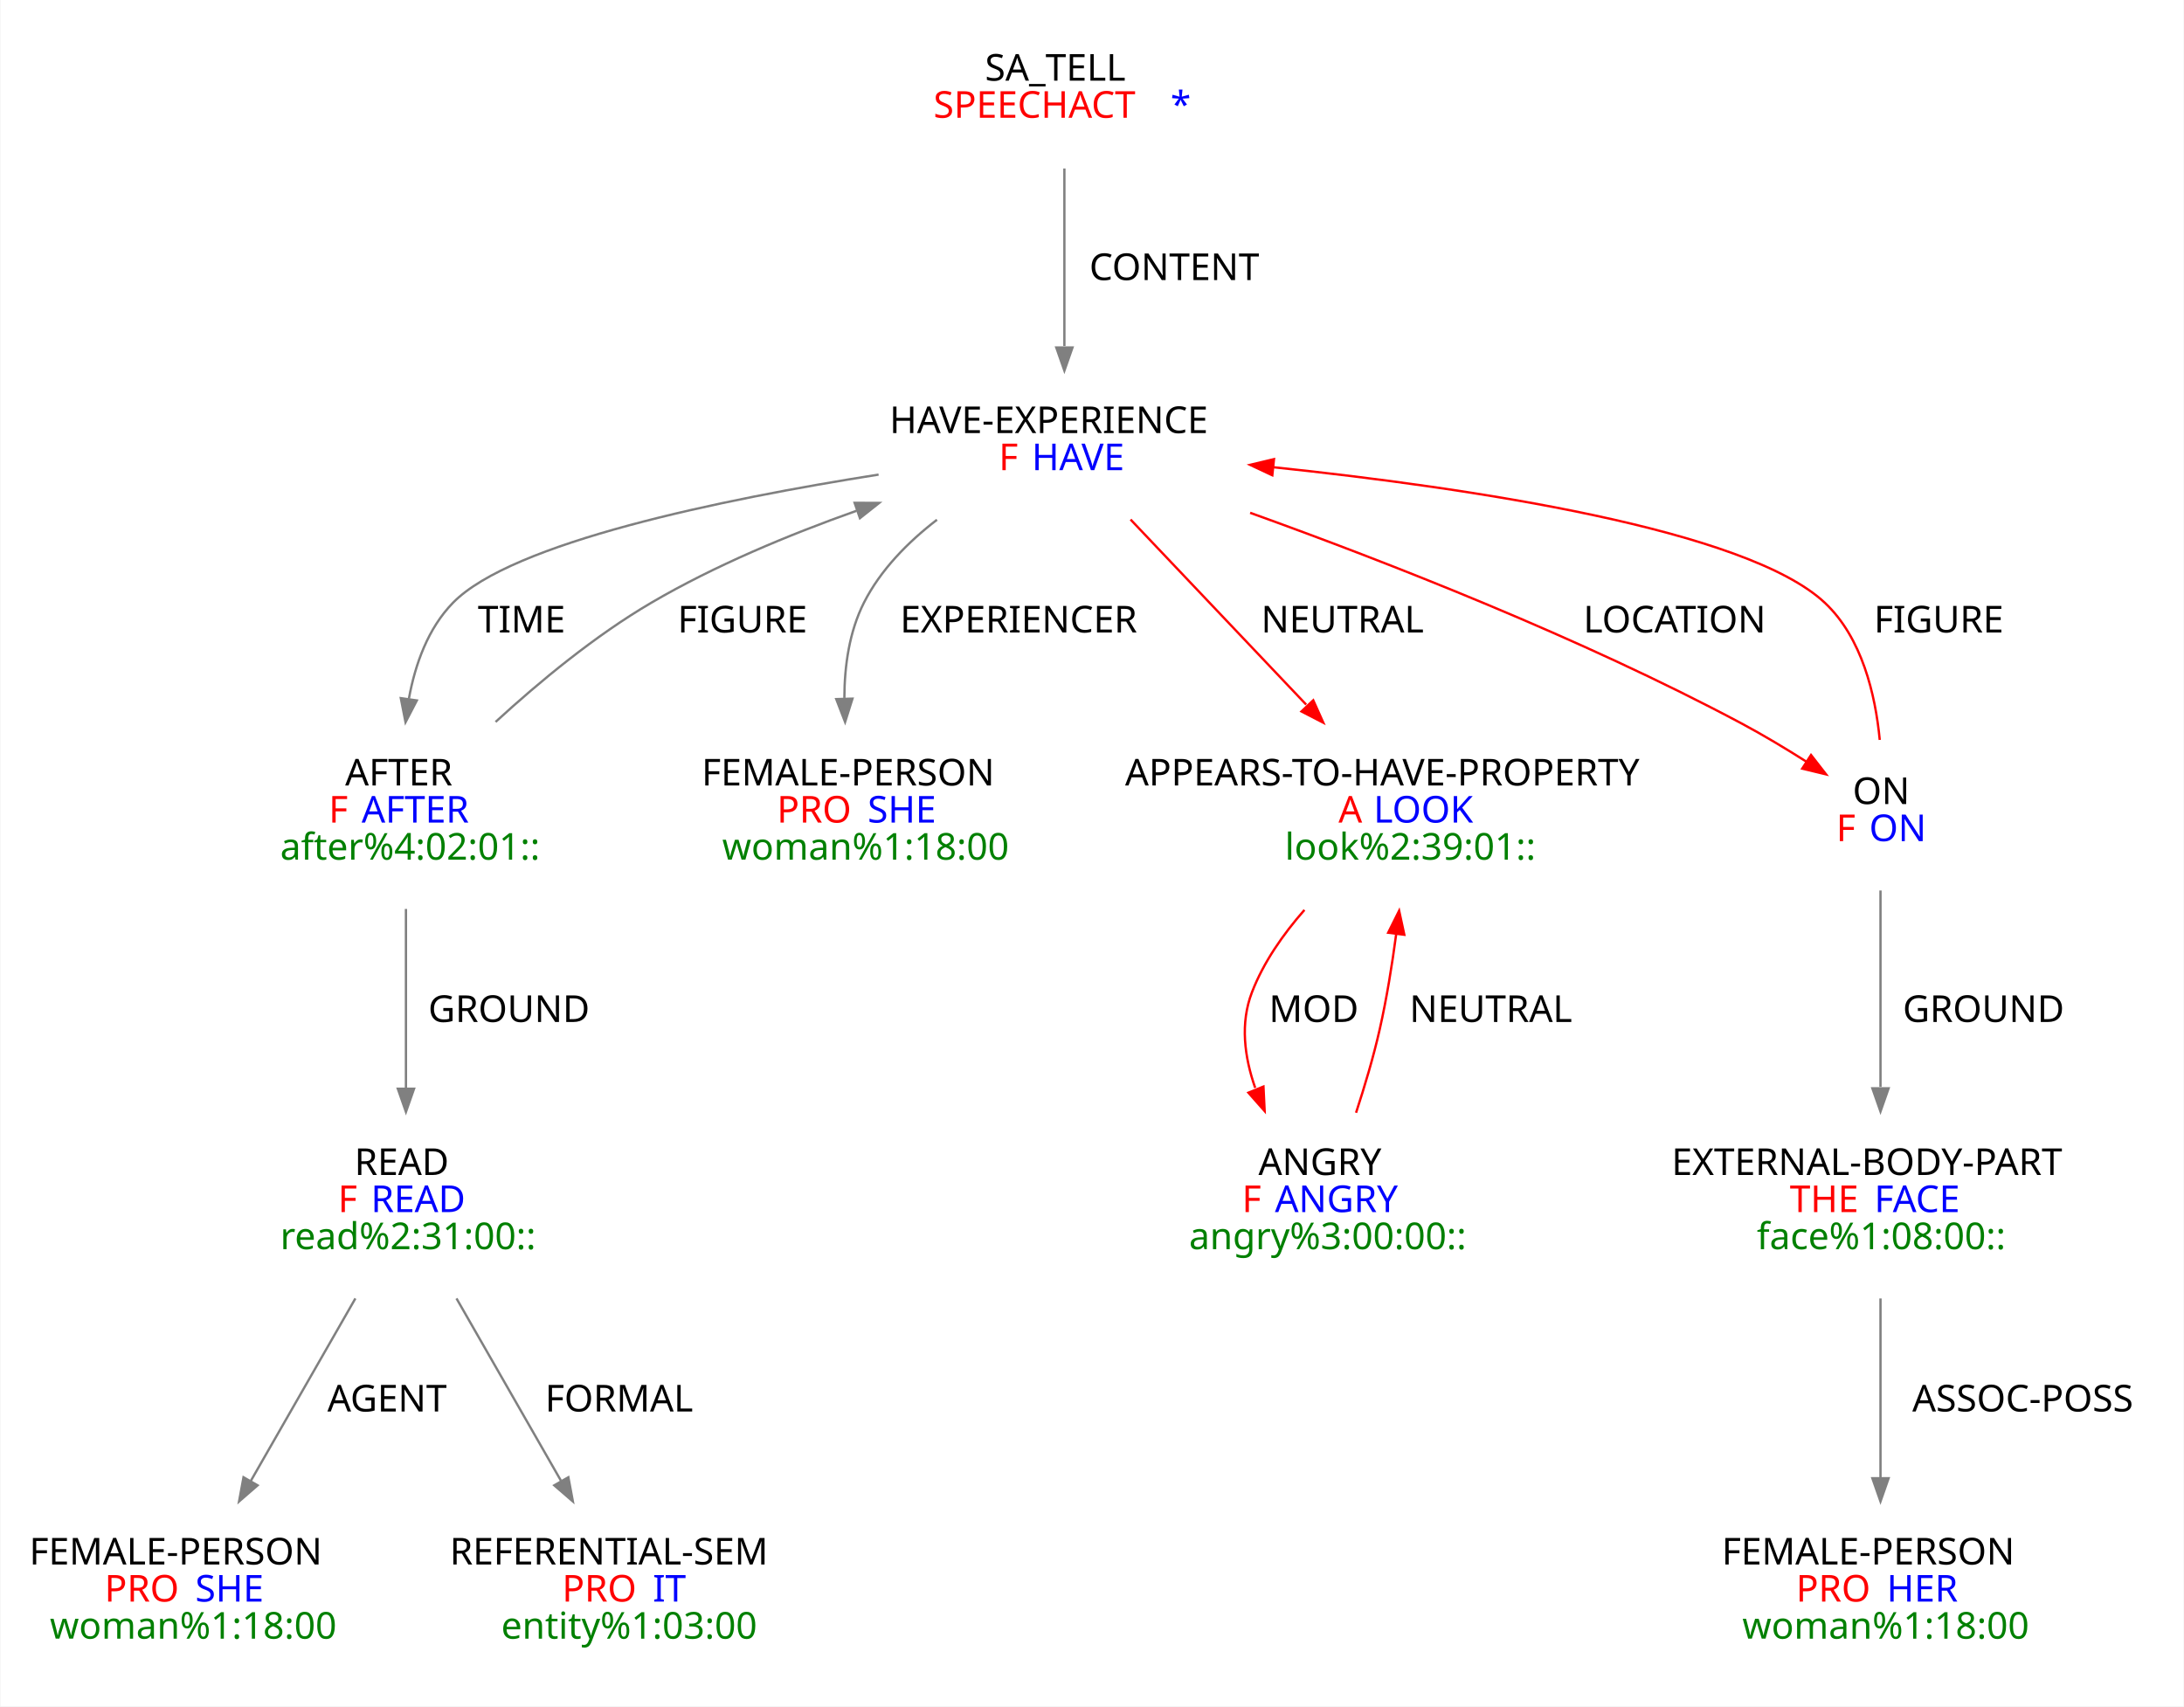
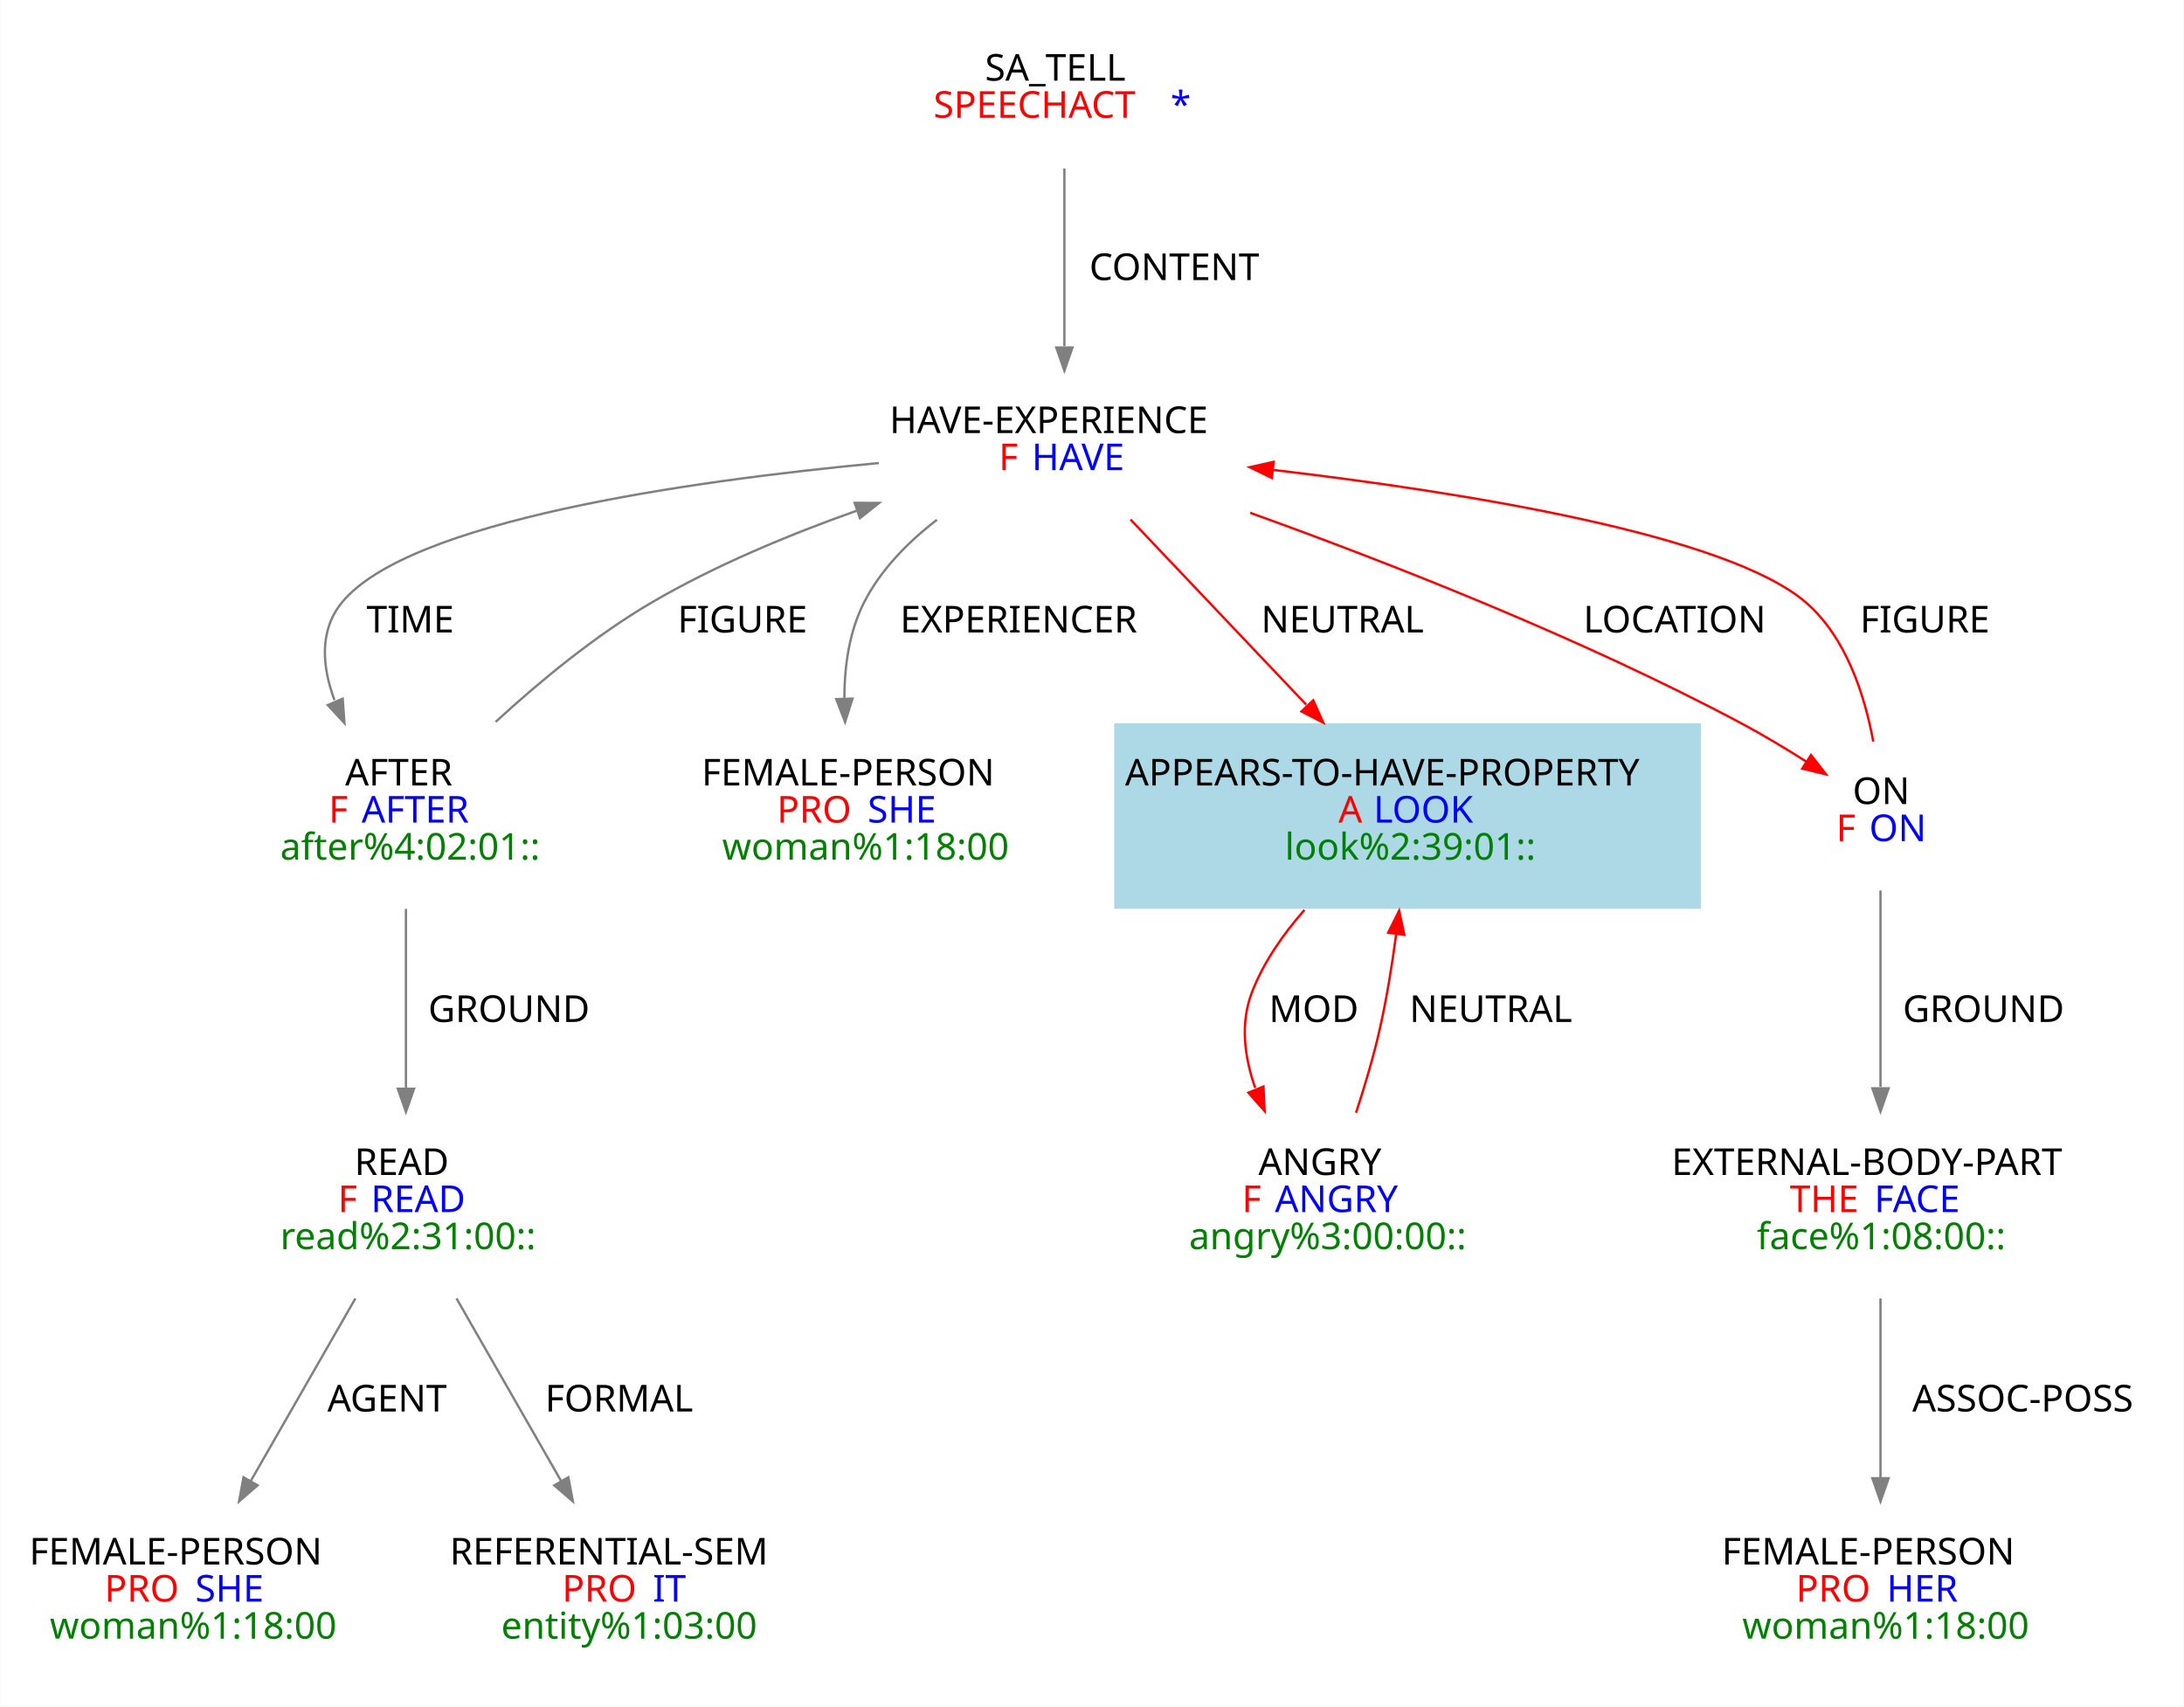
<svg xmlns="http://www.w3.org/2000/svg" xmlns:xlink="http://www.w3.org/1999/xlink" width="471pt" height="368pt" viewBox="0.00 0.00 470.81 368.00">
  <g id="graph0" class="graph" transform="scale(1 1) rotate(0) translate(4 364)">
    <polygon fill="white" stroke="transparent" points="-4,4 -4,-364 466.81,-364 466.81,4 -4,4" />
    <g id="node1" class="node">
      <g id="a_node1">
        <a xlink:href="http://trips.ihmc.us/lexicon/data/ONT::SA_TELL.xml" xlink:title="&lt;font color=&quot;green&quot;&gt;&lt;br /&gt;&lt;/font&gt; &lt;font color=&quot;black&quot;&gt;SA_TELL&lt;/font&gt; &lt;font color=&quot;green&quot;&gt;&lt;br /&gt;&lt;/font&gt; &lt;font color=&quot;red&quot;&gt;SPEECHACT&lt;/font&gt; &lt;font color=&quot;blue&quot;&gt;* &lt;/font&gt; &lt;font color=&quot;green&quot;&gt;&lt;br /&gt; &lt;/font&gt;">
          <text text-anchor="start" x="206.11" y="-346.6" font-family="Work Sans" font-size="8.00"> </text>
          <text text-anchor="start" x="208.33" y="-346.6" font-family="Work Sans" font-size="8.00">SA_TELL</text>
          <text text-anchor="start" x="242.57" y="-346.6" font-family="Work Sans" font-size="8.00"> </text>
          <text text-anchor="start" x="195" y="-338.6" font-family="Work Sans" font-size="8.00"> </text>
          <text text-anchor="start" x="197.22" y="-338.6" font-family="Work Sans" font-size="8.00" fill="red">SPEECHACT</text>
          <text text-anchor="start" x="246.12" y="-338.6" font-family="Work Sans" font-size="8.00"> </text>
          <text text-anchor="start" x="248.34" y="-338.6" font-family="Work Sans" font-size="8.00" fill="blue">* </text>
          <text text-anchor="start" x="253.68" y="-338.6" font-family="Work Sans" font-size="8.00"> </text>
          <text text-anchor="start" x="224.34" y="-330.6" font-family="Work Sans" font-size="8.00" fill="green"> </text>
        </a>
      </g>
    </g>
    <g id="node2" class="node">
      <g id="a_node2">
        <a xlink:href="http://trips.ihmc.us/lexicon/data/ONT::HAVE-EXPERIENCE.xml" xlink:title="&lt;font color=&quot;green&quot;&gt;&lt;br /&gt;&lt;/font&gt; &lt;font color=&quot;black&quot;&gt;HAVE-EXPERIENCE&lt;/font&gt; &lt;font color=&quot;green&quot;&gt;&lt;br /&gt;&lt;/font&gt; &lt;font color=&quot;red&quot;&gt;F&lt;/font&gt; &lt;font color=&quot;blue&quot;&gt;HAVE&lt;/font&gt; &lt;font color=&quot;green&quot;&gt;&lt;br /&gt; &lt;/font&gt;">
          <text text-anchor="start" x="185.51" y="-270.6" font-family="Work Sans" font-size="8.00"> </text>
          <text text-anchor="start" x="187.74" y="-270.6" font-family="Work Sans" font-size="8.00">HAVE-EXPERIENCE</text>
          <text text-anchor="start" x="263.17" y="-270.6" font-family="Work Sans" font-size="8.00"> </text>
          <text text-anchor="start" x="209.08" y="-262.6" font-family="Work Sans" font-size="8.00"> </text>
          <text text-anchor="start" x="211.3" y="-262.6" font-family="Work Sans" font-size="8.00" fill="red">F</text>
          <text text-anchor="start" x="216.19" y="-262.6" font-family="Work Sans" font-size="8.00"> </text>
          <text text-anchor="start" x="218.41" y="-262.6" font-family="Work Sans" font-size="8.00" fill="blue">HAVE</text>
          <text text-anchor="start" x="239.6" y="-262.6" font-family="Work Sans" font-size="8.00"> </text>
          <text text-anchor="start" x="224.34" y="-254.6" font-family="Work Sans" font-size="8.00" fill="green"> </text>
        </a>
      </g>
    </g>
-     <g id="edge7" class="edge">
+     <g id="edge12" class="edge">
      <path fill="none" stroke="grey" stroke-width="0.5" d="M225.45,-327.67C225.45,-316.58 225.45,-301.49 225.45,-289.38" />
      <polygon fill="grey" stroke="grey" stroke-width="0.5" points="227.2,-289.06 225.45,-284.06 223.7,-289.06 227.2,-289.06" />
      <text text-anchor="middle" x="249.16" y="-303.6" font-family="Work Sans" font-size="8.00"> CONTENT   </text>
    </g>
    <g id="node3" class="node">
      <g id="a_node3">
        <a xlink:href="http://trips.ihmc.us/lexicon/data/ONT::AFTER.xml" xlink:title="&lt;font color=&quot;green&quot;&gt;&lt;br /&gt;&lt;/font&gt; &lt;font color=&quot;black&quot;&gt;AFTER&lt;/font&gt; &lt;font color=&quot;green&quot;&gt;&lt;br /&gt;&lt;/font&gt; &lt;font color=&quot;red&quot;&gt;F&lt;/font&gt; &lt;font color=&quot;blue&quot;&gt;AFTER&lt;/font&gt; &lt;font color=&quot;green&quot;&gt;&lt;br /&gt;&lt;/font&gt; &lt;font color=&quot;green&quot;&gt;after%4:02:01::&lt;/font&gt; &lt;font color=&quot;green&quot;&gt;&lt;br /&gt; &lt;/font&gt;">
          <text text-anchor="start" x="68.12" y="-194.6" font-family="Work Sans" font-size="8.00"> </text>
          <text text-anchor="start" x="70.34" y="-194.6" font-family="Work Sans" font-size="8.00">AFTER</text>
          <text text-anchor="start" x="96.56" y="-194.6" font-family="Work Sans" font-size="8.00"> </text>
          <text text-anchor="start" x="64.56" y="-186.6" font-family="Work Sans" font-size="8.00"> </text>
          <text text-anchor="start" x="66.79" y="-186.6" font-family="Work Sans" font-size="8.00" fill="red">F</text>
          <text text-anchor="start" x="71.67" y="-186.6" font-family="Work Sans" font-size="8.00"> </text>
          <text text-anchor="start" x="73.89" y="-186.6" font-family="Work Sans" font-size="8.00" fill="blue">AFTER</text>
          <text text-anchor="start" x="100.12" y="-186.6" font-family="Work Sans" font-size="8.00"> </text>
          <text text-anchor="start" x="54.1" y="-178.6" font-family="Work Sans" font-size="8.00"> </text>
          <text text-anchor="start" x="56.32" y="-178.6" font-family="Work Sans" font-size="8.00" fill="green">after%4:02:01::</text>
          <text text-anchor="start" x="110.58" y="-178.6" font-family="Work Sans" font-size="8.00"> </text>
          <text text-anchor="start" x="82.34" y="-170.6" font-family="Work Sans" font-size="8.00" fill="green"> </text>
        </a>
      </g>
    </g>
-     <g id="edge10" class="edge">
-       <path fill="none" stroke="grey" stroke-width="0.5" d="M185.38,-261.65C151.43,-256.3 106.29,-247 93.59,-234 88.23,-228.51 85.46,-220.82 84.09,-213.35" />
-       <polygon fill="grey" stroke="grey" stroke-width="0.5" points="85.8,-212.94 83.36,-208.24 82.34,-213.44 85.8,-212.94" />
-       <text text-anchor="middle" x="108.38" y="-227.6" font-family="Work Sans" font-size="8.00"> TIME   </text>
+     <g id="edge3" class="edge">
+       <path fill="none" stroke="grey" stroke-width="0.5" d="M185.44,-264.14C144.19,-260.26 83.92,-251.67 69.59,-234 64.74,-228.01 65.34,-220.34 68.03,-213.02" />
+       <polygon fill="grey" stroke="grey" stroke-width="0.5" points="69.81,-213.33 70.19,-208.05 66.6,-211.94 69.81,-213.33" />
+       <text text-anchor="middle" x="84.38" y="-227.6" font-family="Work Sans" font-size="8.00"> TIME   </text>
    </g>
    <g id="node7" class="node">
      <g id="a_node7">
        <a xlink:href="http://trips.ihmc.us/lexicon/data/ONT::FEMALE-PERSON.xml" xlink:title="&lt;font color=&quot;green&quot;&gt;&lt;br /&gt;&lt;/font&gt; &lt;font color=&quot;black&quot;&gt;FEMALE-PERSON&lt;/font&gt; &lt;font color=&quot;green&quot;&gt;&lt;br /&gt;&lt;/font&gt; &lt;font color=&quot;red&quot;&gt;PRO&lt;/font&gt; &lt;font color=&quot;blue&quot;&gt;SHE&lt;/font&gt; &lt;font color=&quot;green&quot;&gt;&lt;br /&gt;&lt;/font&gt; &lt;font color=&quot;green&quot;&gt;woman%1:18:00&lt;/font&gt; &lt;font color=&quot;green&quot;&gt;&lt;br /&gt; &lt;/font&gt;">
          <text text-anchor="start" x="145" y="-194.6" font-family="Work Sans" font-size="8.00"> </text>
          <text text-anchor="start" x="147.22" y="-194.6" font-family="Work Sans" font-size="8.00">FEMALE-PERSON</text>
          <text text-anchor="start" x="215.68" y="-194.6" font-family="Work Sans" font-size="8.00"> </text>
          <text text-anchor="start" x="161.22" y="-186.6" font-family="Work Sans" font-size="8.00"> </text>
          <text text-anchor="start" x="163.45" y="-186.6" font-family="Work Sans" font-size="8.00" fill="red">PRO</text>
          <text text-anchor="start" x="180.78" y="-186.6" font-family="Work Sans" font-size="8.00"> </text>
          <text text-anchor="start" x="183.01" y="-186.6" font-family="Work Sans" font-size="8.00" fill="blue">SHE</text>
          <text text-anchor="start" x="199.46" y="-186.6" font-family="Work Sans" font-size="8.00"> </text>
          <text text-anchor="start" x="149.43" y="-178.6" font-family="Work Sans" font-size="8.00"> </text>
          <text text-anchor="start" x="151.65" y="-178.6" font-family="Work Sans" font-size="8.00" fill="green">woman%1:18:00</text>
          <text text-anchor="start" x="211.25" y="-178.6" font-family="Work Sans" font-size="8.00"> </text>
          <text text-anchor="start" x="180.34" y="-170.6" font-family="Work Sans" font-size="8.00" fill="green"> </text>
        </a>
      </g>
    </g>
-     <g id="edge5" class="edge">
+     <g id="edge9" class="edge">
      <path fill="none" stroke="grey" stroke-width="0.5" d="M197.97,-251.91C191.68,-247.07 185.79,-241.08 182.21,-234 179.07,-227.78 178.02,-220.42 178,-213.48" />
      <polygon fill="grey" stroke="grey" stroke-width="0.5" points="179.75,-213.33 178.16,-208.28 176.25,-213.23 179.75,-213.33" />
      <text text-anchor="middle" x="215.57" y="-227.6" font-family="Work Sans" font-size="8.00"> EXPERIENCER   </text>
    </g>
    <g id="node8" class="node">
      <g id="a_node8">
        <a xlink:href="http://trips.ihmc.us/lexicon/data/ONT::APPEARS-TO-HAVE-PROPERTY.xml" xlink:title="&lt;font color=&quot;green&quot;&gt;&lt;br /&gt;&lt;/font&gt; &lt;font color=&quot;black&quot;&gt;APPEARS-TO-HAVE-PROPERTY&lt;/font&gt; &lt;font color=&quot;green&quot;&gt;&lt;br /&gt;&lt;/font&gt; &lt;font color=&quot;red&quot;&gt;A&lt;/font&gt; &lt;font color=&quot;blue&quot;&gt;LOOK&lt;/font&gt; &lt;font color=&quot;green&quot;&gt;&lt;br /&gt;&lt;/font&gt; &lt;font color=&quot;green&quot;&gt;look%2:39:01::&lt;/font&gt; &lt;font color=&quot;green&quot;&gt;&lt;br /&gt; &lt;/font&gt;">
+           <polygon fill="lightblue" stroke="transparent" points="362.71,-208 236.19,-208 236.19,-168 362.71,-168 362.71,-208" />
          <text text-anchor="start" x="236.32" y="-194.6" font-family="Work Sans" font-size="8.00"> </text>
          <text text-anchor="start" x="238.54" y="-194.6" font-family="Work Sans" font-size="8.00">APPEARS-TO-HAVE-PROPERTY</text>
          <text text-anchor="start" x="360.36" y="-194.6" font-family="Work Sans" font-size="8.00"> </text>
          <text text-anchor="start" x="282.33" y="-186.6" font-family="Work Sans" font-size="8.00"> </text>
          <text text-anchor="start" x="284.56" y="-186.6" font-family="Work Sans" font-size="8.00" fill="red">A</text>
          <text text-anchor="start" x="289.89" y="-186.6" font-family="Work Sans" font-size="8.00"> </text>
          <text text-anchor="start" x="292.12" y="-186.6" font-family="Work Sans" font-size="8.00" fill="blue">LOOK</text>
          <text text-anchor="start" x="314.35" y="-186.6" font-family="Work Sans" font-size="8.00"> </text>
          <text text-anchor="start" x="270.77" y="-178.6" font-family="Work Sans" font-size="8.00"> </text>
          <text text-anchor="start" x="272.99" y="-178.6" font-family="Work Sans" font-size="8.00" fill="green">look%2:39:01::</text>
          <text text-anchor="start" x="325.91" y="-178.6" font-family="Work Sans" font-size="8.00"> </text>
          <text text-anchor="start" x="298.34" y="-170.6" font-family="Work Sans" font-size="8.00" fill="green"> </text>
        </a>
      </g>
    </g>
-     <g id="edge9" class="edge">
+     <g id="edge10" class="edge">
      <path fill="none" stroke="red" stroke-width="0.5" d="M239.72,-251.96C250.45,-240.65 265.35,-224.94 277.59,-212.05" />
      <polygon fill="red" stroke="red" stroke-width="0.5" points="279.12,-212.98 281.29,-208.14 276.58,-210.57 279.12,-212.98" />
      <text text-anchor="middle" x="285.42" y="-227.6" font-family="Work Sans" font-size="8.00"> NEUTRAL   </text>
    </g>
    <g id="node10" class="node">
      <g id="a_node10">
        <a xlink:href="http://trips.ihmc.us/lexicon/data/ONT::ON.xml" xlink:title="&lt;font color=&quot;green&quot;&gt;&lt;br /&gt;&lt;/font&gt; &lt;font color=&quot;black&quot;&gt;ON&lt;/font&gt; &lt;font color=&quot;green&quot;&gt;&lt;br /&gt;&lt;/font&gt; &lt;font color=&quot;red&quot;&gt;F&lt;/font&gt; &lt;font color=&quot;blue&quot;&gt;ON&lt;/font&gt; &lt;font color=&quot;green&quot;&gt;&lt;br /&gt; &lt;/font&gt;">
          <text text-anchor="start" x="393.23" y="-190.6" font-family="Work Sans" font-size="8.00"> </text>
          <text text-anchor="start" x="395.45" y="-190.6" font-family="Work Sans" font-size="8.00">ON</text>
          <text text-anchor="start" x="407.45" y="-190.6" font-family="Work Sans" font-size="8.00"> </text>
          <text text-anchor="start" x="389.67" y="-182.6" font-family="Work Sans" font-size="8.00"> </text>
          <text text-anchor="start" x="391.9" y="-182.6" font-family="Work Sans" font-size="8.00" fill="red">F</text>
          <text text-anchor="start" x="396.78" y="-182.6" font-family="Work Sans" font-size="8.00"> </text>
          <text text-anchor="start" x="399.01" y="-182.6" font-family="Work Sans" font-size="8.00" fill="blue">ON</text>
          <text text-anchor="start" x="411.01" y="-182.6" font-family="Work Sans" font-size="8.00"> </text>
          <text text-anchor="start" x="400.34" y="-174.6" font-family="Work Sans" font-size="8.00" fill="green"> </text>
        </a>
      </g>
    </g>
-     <g id="edge13" class="edge">
+     <g id="edge5" class="edge">
      <path fill="none" stroke="red" stroke-width="0.5" d="M265.51,-253.41C295.44,-242.65 336.95,-226.39 371.45,-208 376.1,-205.52 380.99,-202.58 385.44,-199.76" />
      <polygon fill="red" stroke="red" stroke-width="0.5" points="386.47,-201.18 389.72,-197 384.57,-198.24 386.47,-201.18" />
      <text text-anchor="middle" x="357.05" y="-227.6" font-family="Work Sans" font-size="8.00"> LOCATION   </text>
    </g>
-     <g id="edge8" class="edge">
+     <g id="edge6" class="edge">
      <path fill="none" stroke="grey" stroke-width="0.5" d="M102.78,-208.31C112.28,-217.03 124.27,-226.93 136.34,-234 150.02,-242.02 166,-248.66 180.61,-253.84" />
      <polygon fill="grey" stroke="grey" stroke-width="0.5" points="180.21,-255.56 185.51,-255.54 181.36,-252.25 180.21,-255.56" />
      <text text-anchor="middle" x="156.01" y="-227.6" font-family="Work Sans" font-size="8.00"> FIGURE   </text>
    </g>
    <g id="node4" class="node">
      <g id="a_node4">
        <a xlink:href="http://trips.ihmc.us/lexicon/data/ONT::READ.xml" xlink:title="&lt;font color=&quot;green&quot;&gt;&lt;br /&gt;&lt;/font&gt; &lt;font color=&quot;black&quot;&gt;READ&lt;/font&gt; &lt;font color=&quot;green&quot;&gt;&lt;br /&gt;&lt;/font&gt; &lt;font color=&quot;red&quot;&gt;F&lt;/font&gt; &lt;font color=&quot;blue&quot;&gt;READ&lt;/font&gt; &lt;font color=&quot;green&quot;&gt;&lt;br /&gt;&lt;/font&gt; &lt;font color=&quot;green&quot;&gt;read%2:31:00::&lt;/font&gt; &lt;font color=&quot;green&quot;&gt;&lt;br /&gt; &lt;/font&gt;">
          <text text-anchor="start" x="70.12" y="-110.6" font-family="Work Sans" font-size="8.00"> </text>
          <text text-anchor="start" x="72.34" y="-110.6" font-family="Work Sans" font-size="8.00">READ</text>
          <text text-anchor="start" x="94.56" y="-110.6" font-family="Work Sans" font-size="8.00"> </text>
          <text text-anchor="start" x="66.56" y="-102.6" font-family="Work Sans" font-size="8.00"> </text>
          <text text-anchor="start" x="68.78" y="-102.6" font-family="Work Sans" font-size="8.00" fill="red">F</text>
          <text text-anchor="start" x="73.67" y="-102.6" font-family="Work Sans" font-size="8.00"> </text>
          <text text-anchor="start" x="75.89" y="-102.6" font-family="Work Sans" font-size="8.00" fill="blue">READ</text>
          <text text-anchor="start" x="98.12" y="-102.6" font-family="Work Sans" font-size="8.00"> </text>
          <text text-anchor="start" x="54.1" y="-94.6" font-family="Work Sans" font-size="8.00"> </text>
          <text text-anchor="start" x="56.32" y="-94.6" font-family="Work Sans" font-size="8.00" fill="green">read%2:31:00::</text>
          <text text-anchor="start" x="110.58" y="-94.6" font-family="Work Sans" font-size="8.00"> </text>
          <text text-anchor="start" x="82.34" y="-86.6" font-family="Work Sans" font-size="8.00" fill="green"> </text>
        </a>
      </g>
    </g>
-     <g id="edge12" class="edge">
+     <g id="edge1" class="edge">
      <path fill="none" stroke="grey" stroke-width="0.5" d="M83.45,-167.98C83.45,-156.47 83.45,-141.68 83.45,-129.33" />
      <polygon fill="grey" stroke="grey" stroke-width="0.5" points="85.2,-129.2 83.45,-124.2 81.7,-129.2 85.2,-129.2" />
      <text text-anchor="middle" x="105.67" y="-143.6" font-family="Work Sans" font-size="8.00"> GROUND   </text>
    </g>
    <g id="node5" class="node">
      <g id="a_node5">
        <a xlink:href="http://trips.ihmc.us/lexicon/data/ONT::FEMALE-PERSON.xml" xlink:title="&lt;font color=&quot;green&quot;&gt;&lt;br /&gt;&lt;/font&gt; &lt;font color=&quot;black&quot;&gt;FEMALE-PERSON&lt;/font&gt; &lt;font color=&quot;green&quot;&gt;&lt;br /&gt;&lt;/font&gt; &lt;font color=&quot;red&quot;&gt;PRO&lt;/font&gt; &lt;font color=&quot;blue&quot;&gt;SHE&lt;/font&gt; &lt;font color=&quot;green&quot;&gt;&lt;br /&gt;&lt;/font&gt; &lt;font color=&quot;green&quot;&gt;woman%1:18:00&lt;/font&gt; &lt;font color=&quot;green&quot;&gt;&lt;br /&gt; &lt;/font&gt;">
          <text text-anchor="start" x="0" y="-26.6" font-family="Work Sans" font-size="8.00"> </text>
          <text text-anchor="start" x="2.22" y="-26.6" font-family="Work Sans" font-size="8.00">FEMALE-PERSON</text>
          <text text-anchor="start" x="70.68" y="-26.6" font-family="Work Sans" font-size="8.00"> </text>
          <text text-anchor="start" x="16.22" y="-18.6" font-family="Work Sans" font-size="8.00"> </text>
          <text text-anchor="start" x="18.45" y="-18.6" font-family="Work Sans" font-size="8.00" fill="red">PRO</text>
          <text text-anchor="start" x="35.78" y="-18.6" font-family="Work Sans" font-size="8.00"> </text>
          <text text-anchor="start" x="38.01" y="-18.6" font-family="Work Sans" font-size="8.00" fill="blue">SHE</text>
          <text text-anchor="start" x="54.46" y="-18.6" font-family="Work Sans" font-size="8.00"> </text>
          <text text-anchor="start" x="4.43" y="-10.6" font-family="Work Sans" font-size="8.00"> </text>
          <text text-anchor="start" x="6.65" y="-10.6" font-family="Work Sans" font-size="8.00" fill="green">woman%1:18:00</text>
          <text text-anchor="start" x="66.25" y="-10.6" font-family="Work Sans" font-size="8.00"> </text>
          <text text-anchor="start" x="35.34" y="-2.6" font-family="Work Sans" font-size="8.00" fill="green"> </text>
        </a>
      </g>
    </g>
    <g id="edge14" class="edge">
      <path fill="none" stroke="grey" stroke-width="0.5" d="M72.55,-83.98C65.84,-72.27 57.17,-57.15 50.02,-44.67" />
      <polygon fill="grey" stroke="grey" stroke-width="0.5" points="51.46,-43.67 47.46,-40.2 48.42,-45.41 51.46,-43.67" />
      <text text-anchor="middle" x="79.39" y="-59.6" font-family="Work Sans" font-size="8.00"> AGENT   </text>
    </g>
    <g id="node6" class="node">
      <g id="a_node6">
        <a xlink:href="http://trips.ihmc.us/lexicon/data/ONT::REFERENTIAL-SEM.xml" xlink:title="&lt;font color=&quot;green&quot;&gt;&lt;br /&gt;&lt;/font&gt; &lt;font color=&quot;black&quot;&gt;REFERENTIAL-SEM&lt;/font&gt; &lt;font color=&quot;green&quot;&gt;&lt;br /&gt;&lt;/font&gt; &lt;font color=&quot;red&quot;&gt;PRO&lt;/font&gt; &lt;font color=&quot;blue&quot;&gt;IT&lt;/font&gt; &lt;font color=&quot;green&quot;&gt;&lt;br /&gt;&lt;/font&gt; &lt;font color=&quot;green&quot;&gt;entity%1:03:00&lt;/font&gt; &lt;font color=&quot;green&quot;&gt;&lt;br /&gt; &lt;/font&gt;">
          <text text-anchor="start" x="90.67" y="-26.6" font-family="Work Sans" font-size="8.00"> </text>
          <text text-anchor="start" x="92.89" y="-26.6" font-family="Work Sans" font-size="8.00">REFERENTIAL-SEM</text>
          <text text-anchor="start" x="168.01" y="-26.6" font-family="Work Sans" font-size="8.00"> </text>
          <text text-anchor="start" x="114.89" y="-18.6" font-family="Work Sans" font-size="8.00"> </text>
          <text text-anchor="start" x="117.12" y="-18.6" font-family="Work Sans" font-size="8.00" fill="red">PRO</text>
          <text text-anchor="start" x="134.45" y="-18.6" font-family="Work Sans" font-size="8.00"> </text>
          <text text-anchor="start" x="136.68" y="-18.6" font-family="Work Sans" font-size="8.00" fill="blue">IT</text>
          <text text-anchor="start" x="143.79" y="-18.6" font-family="Work Sans" font-size="8.00"> </text>
          <text text-anchor="start" x="101.77" y="-10.6" font-family="Work Sans" font-size="8.00"> </text>
          <text text-anchor="start" x="103.99" y="-10.6" font-family="Work Sans" font-size="8.00" fill="green">entity%1:03:00</text>
          <text text-anchor="start" x="156.91" y="-10.6" font-family="Work Sans" font-size="8.00"> </text>
          <text text-anchor="start" x="129.34" y="-2.6" font-family="Work Sans" font-size="8.00" fill="green"> </text>
        </a>
      </g>
    </g>
-     <g id="edge1" class="edge">
+     <g id="edge11" class="edge">
      <path fill="none" stroke="grey" stroke-width="0.5" d="M94.35,-83.98C101.07,-72.27 109.73,-57.15 116.88,-44.67" />
      <polygon fill="grey" stroke="grey" stroke-width="0.5" points="118.48,-45.41 119.45,-40.2 115.44,-43.67 118.48,-45.41" />
      <text text-anchor="middle" x="129.42" y="-59.6" font-family="Work Sans" font-size="8.00"> FORMAL   </text>
    </g>
    <g id="node9" class="node">
      <g id="a_node9">
        <a xlink:href="http://trips.ihmc.us/lexicon/data/ONT::ANGRY.xml" xlink:title="&lt;font color=&quot;green&quot;&gt;&lt;br /&gt;&lt;/font&gt; &lt;font color=&quot;black&quot;&gt;ANGRY&lt;/font&gt; &lt;font color=&quot;green&quot;&gt;&lt;br /&gt;&lt;/font&gt; &lt;font color=&quot;red&quot;&gt;F&lt;/font&gt; &lt;font color=&quot;blue&quot;&gt;ANGRY&lt;/font&gt; &lt;font color=&quot;green&quot;&gt;&lt;br /&gt;&lt;/font&gt; &lt;font color=&quot;green&quot;&gt;angry%3:00:00::&lt;/font&gt; &lt;font color=&quot;green&quot;&gt;&lt;br /&gt; &lt;/font&gt;">
          <text text-anchor="start" x="265.07" y="-110.6" font-family="Work Sans" font-size="8.00"> </text>
          <text text-anchor="start" x="267.3" y="-110.6" font-family="Work Sans" font-size="8.00">ANGRY</text>
          <text text-anchor="start" x="295.61" y="-110.6" font-family="Work Sans" font-size="8.00"> </text>
          <text text-anchor="start" x="261.52" y="-102.6" font-family="Work Sans" font-size="8.00"> </text>
          <text text-anchor="start" x="263.74" y="-102.6" font-family="Work Sans" font-size="8.00" fill="red">F</text>
          <text text-anchor="start" x="268.63" y="-102.6" font-family="Work Sans" font-size="8.00"> </text>
          <text text-anchor="start" x="270.85" y="-102.6" font-family="Work Sans" font-size="8.00" fill="blue">ANGRY</text>
          <text text-anchor="start" x="299.16" y="-102.6" font-family="Work Sans" font-size="8.00"> </text>
          <text text-anchor="start" x="250.1" y="-94.6" font-family="Work Sans" font-size="8.00"> </text>
          <text text-anchor="start" x="252.32" y="-94.6" font-family="Work Sans" font-size="8.00" fill="green">angry%3:00:00::</text>
          <text text-anchor="start" x="310.58" y="-94.6" font-family="Work Sans" font-size="8.00"> </text>
          <text text-anchor="start" x="280.34" y="-86.6" font-family="Work Sans" font-size="8.00" fill="green"> </text>
        </a>
      </g>
    </g>
-     <g id="edge3" class="edge">
+     <g id="edge4" class="edge">
      <path fill="none" stroke="red" stroke-width="0.5" d="M277.22,-167.76C272.61,-162.51 268.39,-156.47 265.9,-150 263.34,-143.36 264.25,-136.1 266.6,-129.39" />
      <polygon fill="red" stroke="red" stroke-width="0.5" points="268.38,-129.67 268.64,-124.38 265.14,-128.35 268.38,-129.67" />
      <text text-anchor="middle" x="279.23" y="-143.6" font-family="Work Sans" font-size="8.00"> MOD   </text>
    </g>
-     <g id="edge6" class="edge">
+     <g id="edge13" class="edge">
      <path fill="none" stroke="red" stroke-width="0.5" d="M288.35,-124.02C290.22,-129.74 292.11,-136.07 293.45,-142 294.95,-148.62 296.12,-155.87 297.01,-162.58" />
      <polygon fill="red" stroke="red" stroke-width="0.5" points="295.28,-162.85 297.64,-167.59 298.76,-162.41 295.28,-162.85" />
      <text text-anchor="middle" x="317.42" y="-143.6" font-family="Work Sans" font-size="8.00"> NEUTRAL   </text>
    </g>
-     <g id="edge11" class="edge">
-       <path fill="none" stroke="red" stroke-width="0.5" d="M401.29,-204.43C400.35,-214.24 397.46,-226.47 389.45,-234 372.57,-249.86 313.05,-258.77 270.59,-263.23" />
-       <polygon fill="red" stroke="red" stroke-width="0.5" points="270.29,-261.5 265.5,-263.75 270.65,-264.98 270.29,-261.5" />
-       <text text-anchor="middle" x="414.01" y="-227.6" font-family="Work Sans" font-size="8.00"> FIGURE   </text>
+     <g id="edge7" class="edge">
+       <path fill="none" stroke="red" stroke-width="0.5" d="M399.89,-204.08C398.06,-214 394.08,-226.49 385.45,-234 368.58,-248.69 311.74,-257.81 270.6,-262.64" />
+       <polygon fill="red" stroke="red" stroke-width="0.5" points="270.18,-260.93 265.42,-263.24 270.58,-264.4 270.18,-260.93" />
+       <text text-anchor="middle" x="411.01" y="-227.6" font-family="Work Sans" font-size="8.00"> FIGURE   </text>
    </g>
    <g id="node11" class="node">
      <g id="a_node11">
        <a xlink:href="http://trips.ihmc.us/lexicon/data/ONT::EXTERNAL-BODY-PART.xml" xlink:title="&lt;font color=&quot;green&quot;&gt;&lt;br /&gt;&lt;/font&gt; &lt;font color=&quot;black&quot;&gt;EXTERNAL-BODY-PART&lt;/font&gt; &lt;font color=&quot;green&quot;&gt;&lt;br /&gt;&lt;/font&gt; &lt;font color=&quot;red&quot;&gt;THE&lt;/font&gt; &lt;font color=&quot;blue&quot;&gt;FACE&lt;/font&gt; &lt;font color=&quot;green&quot;&gt;&lt;br /&gt;&lt;/font&gt; &lt;font color=&quot;green&quot;&gt;face%1:08:00::&lt;/font&gt; &lt;font color=&quot;green&quot;&gt;&lt;br /&gt; &lt;/font&gt;">
          <text text-anchor="start" x="354.18" y="-110.6" font-family="Work Sans" font-size="8.00"> </text>
          <text text-anchor="start" x="356.4" y="-110.6" font-family="Work Sans" font-size="8.00">EXTERNAL-BODY-PART</text>
          <text text-anchor="start" x="446.5" y="-110.6" font-family="Work Sans" font-size="8.00"> </text>
          <text text-anchor="start" x="379.67" y="-102.6" font-family="Work Sans" font-size="8.00"> </text>
          <text text-anchor="start" x="381.89" y="-102.6" font-family="Work Sans" font-size="8.00" fill="red">THE</text>
          <text text-anchor="start" x="397.89" y="-102.6" font-family="Work Sans" font-size="8.00"> </text>
          <text text-anchor="start" x="400.11" y="-102.6" font-family="Work Sans" font-size="8.00" fill="blue">FACE</text>
          <text text-anchor="start" x="421.01" y="-102.6" font-family="Work Sans" font-size="8.00"> </text>
          <text text-anchor="start" x="372.54" y="-94.6" font-family="Work Sans" font-size="8.00"> </text>
          <text text-anchor="start" x="374.77" y="-94.6" font-family="Work Sans" font-size="8.00" fill="green">face%1:08:00::</text>
          <text text-anchor="start" x="428.14" y="-94.6" font-family="Work Sans" font-size="8.00"> </text>
          <text text-anchor="start" x="400.34" y="-86.6" font-family="Work Sans" font-size="8.00" fill="green"> </text>
        </a>
      </g>
    </g>
-     <g id="edge4" class="edge">
+     <g id="edge2" class="edge">
      <path fill="none" stroke="grey" stroke-width="0.5" d="M401.45,-171.96C401.45,-160.12 401.45,-143.38 401.45,-129.6" />
      <polygon fill="grey" stroke="grey" stroke-width="0.5" points="403.2,-129.29 401.45,-124.29 399.7,-129.29 403.2,-129.29" />
      <text text-anchor="middle" x="423.67" y="-143.6" font-family="Work Sans" font-size="8.00"> GROUND   </text>
    </g>
    <g id="node12" class="node">
      <g id="a_node12">
        <a xlink:href="http://trips.ihmc.us/lexicon/data/ONT::FEMALE-PERSON.xml" xlink:title="&lt;font color=&quot;green&quot;&gt;&lt;br /&gt;&lt;/font&gt; &lt;font color=&quot;black&quot;&gt;FEMALE-PERSON&lt;/font&gt; &lt;font color=&quot;green&quot;&gt;&lt;br /&gt;&lt;/font&gt; &lt;font color=&quot;red&quot;&gt;PRO&lt;/font&gt; &lt;font color=&quot;blue&quot;&gt;HER&lt;/font&gt; &lt;font color=&quot;green&quot;&gt;&lt;br /&gt;&lt;/font&gt; &lt;font color=&quot;green&quot;&gt;woman%1:18:00&lt;/font&gt; &lt;font color=&quot;green&quot;&gt;&lt;br /&gt; &lt;/font&gt;">
          <text text-anchor="start" x="365" y="-26.6" font-family="Work Sans" font-size="8.00"> </text>
          <text text-anchor="start" x="367.22" y="-26.6" font-family="Work Sans" font-size="8.00">FEMALE-PERSON</text>
          <text text-anchor="start" x="435.68" y="-26.6" font-family="Work Sans" font-size="8.00"> </text>
          <text text-anchor="start" x="381" y="-18.6" font-family="Work Sans" font-size="8.00"> </text>
          <text text-anchor="start" x="383.23" y="-18.6" font-family="Work Sans" font-size="8.00" fill="red">PRO</text>
          <text text-anchor="start" x="400.56" y="-18.6" font-family="Work Sans" font-size="8.00"> </text>
          <text text-anchor="start" x="402.79" y="-18.6" font-family="Work Sans" font-size="8.00" fill="blue">HER</text>
          <text text-anchor="start" x="419.68" y="-18.6" font-family="Work Sans" font-size="8.00"> </text>
          <text text-anchor="start" x="369.43" y="-10.6" font-family="Work Sans" font-size="8.00"> </text>
          <text text-anchor="start" x="371.65" y="-10.6" font-family="Work Sans" font-size="8.00" fill="green">woman%1:18:00</text>
          <text text-anchor="start" x="431.25" y="-10.6" font-family="Work Sans" font-size="8.00"> </text>
          <text text-anchor="start" x="400.34" y="-2.6" font-family="Work Sans" font-size="8.00" fill="green"> </text>
        </a>
      </g>
    </g>
-     <g id="edge2" class="edge">
+     <g id="edge8" class="edge">
      <path fill="none" stroke="grey" stroke-width="0.5" d="M401.45,-83.98C401.45,-72.47 401.45,-57.68 401.45,-45.33" />
      <polygon fill="grey" stroke="grey" stroke-width="0.5" points="403.2,-45.2 401.45,-40.2 399.7,-45.2 403.2,-45.2" />
      <text text-anchor="middle" x="432.13" y="-59.6" font-family="Work Sans" font-size="8.00"> ASSOC-POSS   </text>
    </g>
  </g>
</svg>
